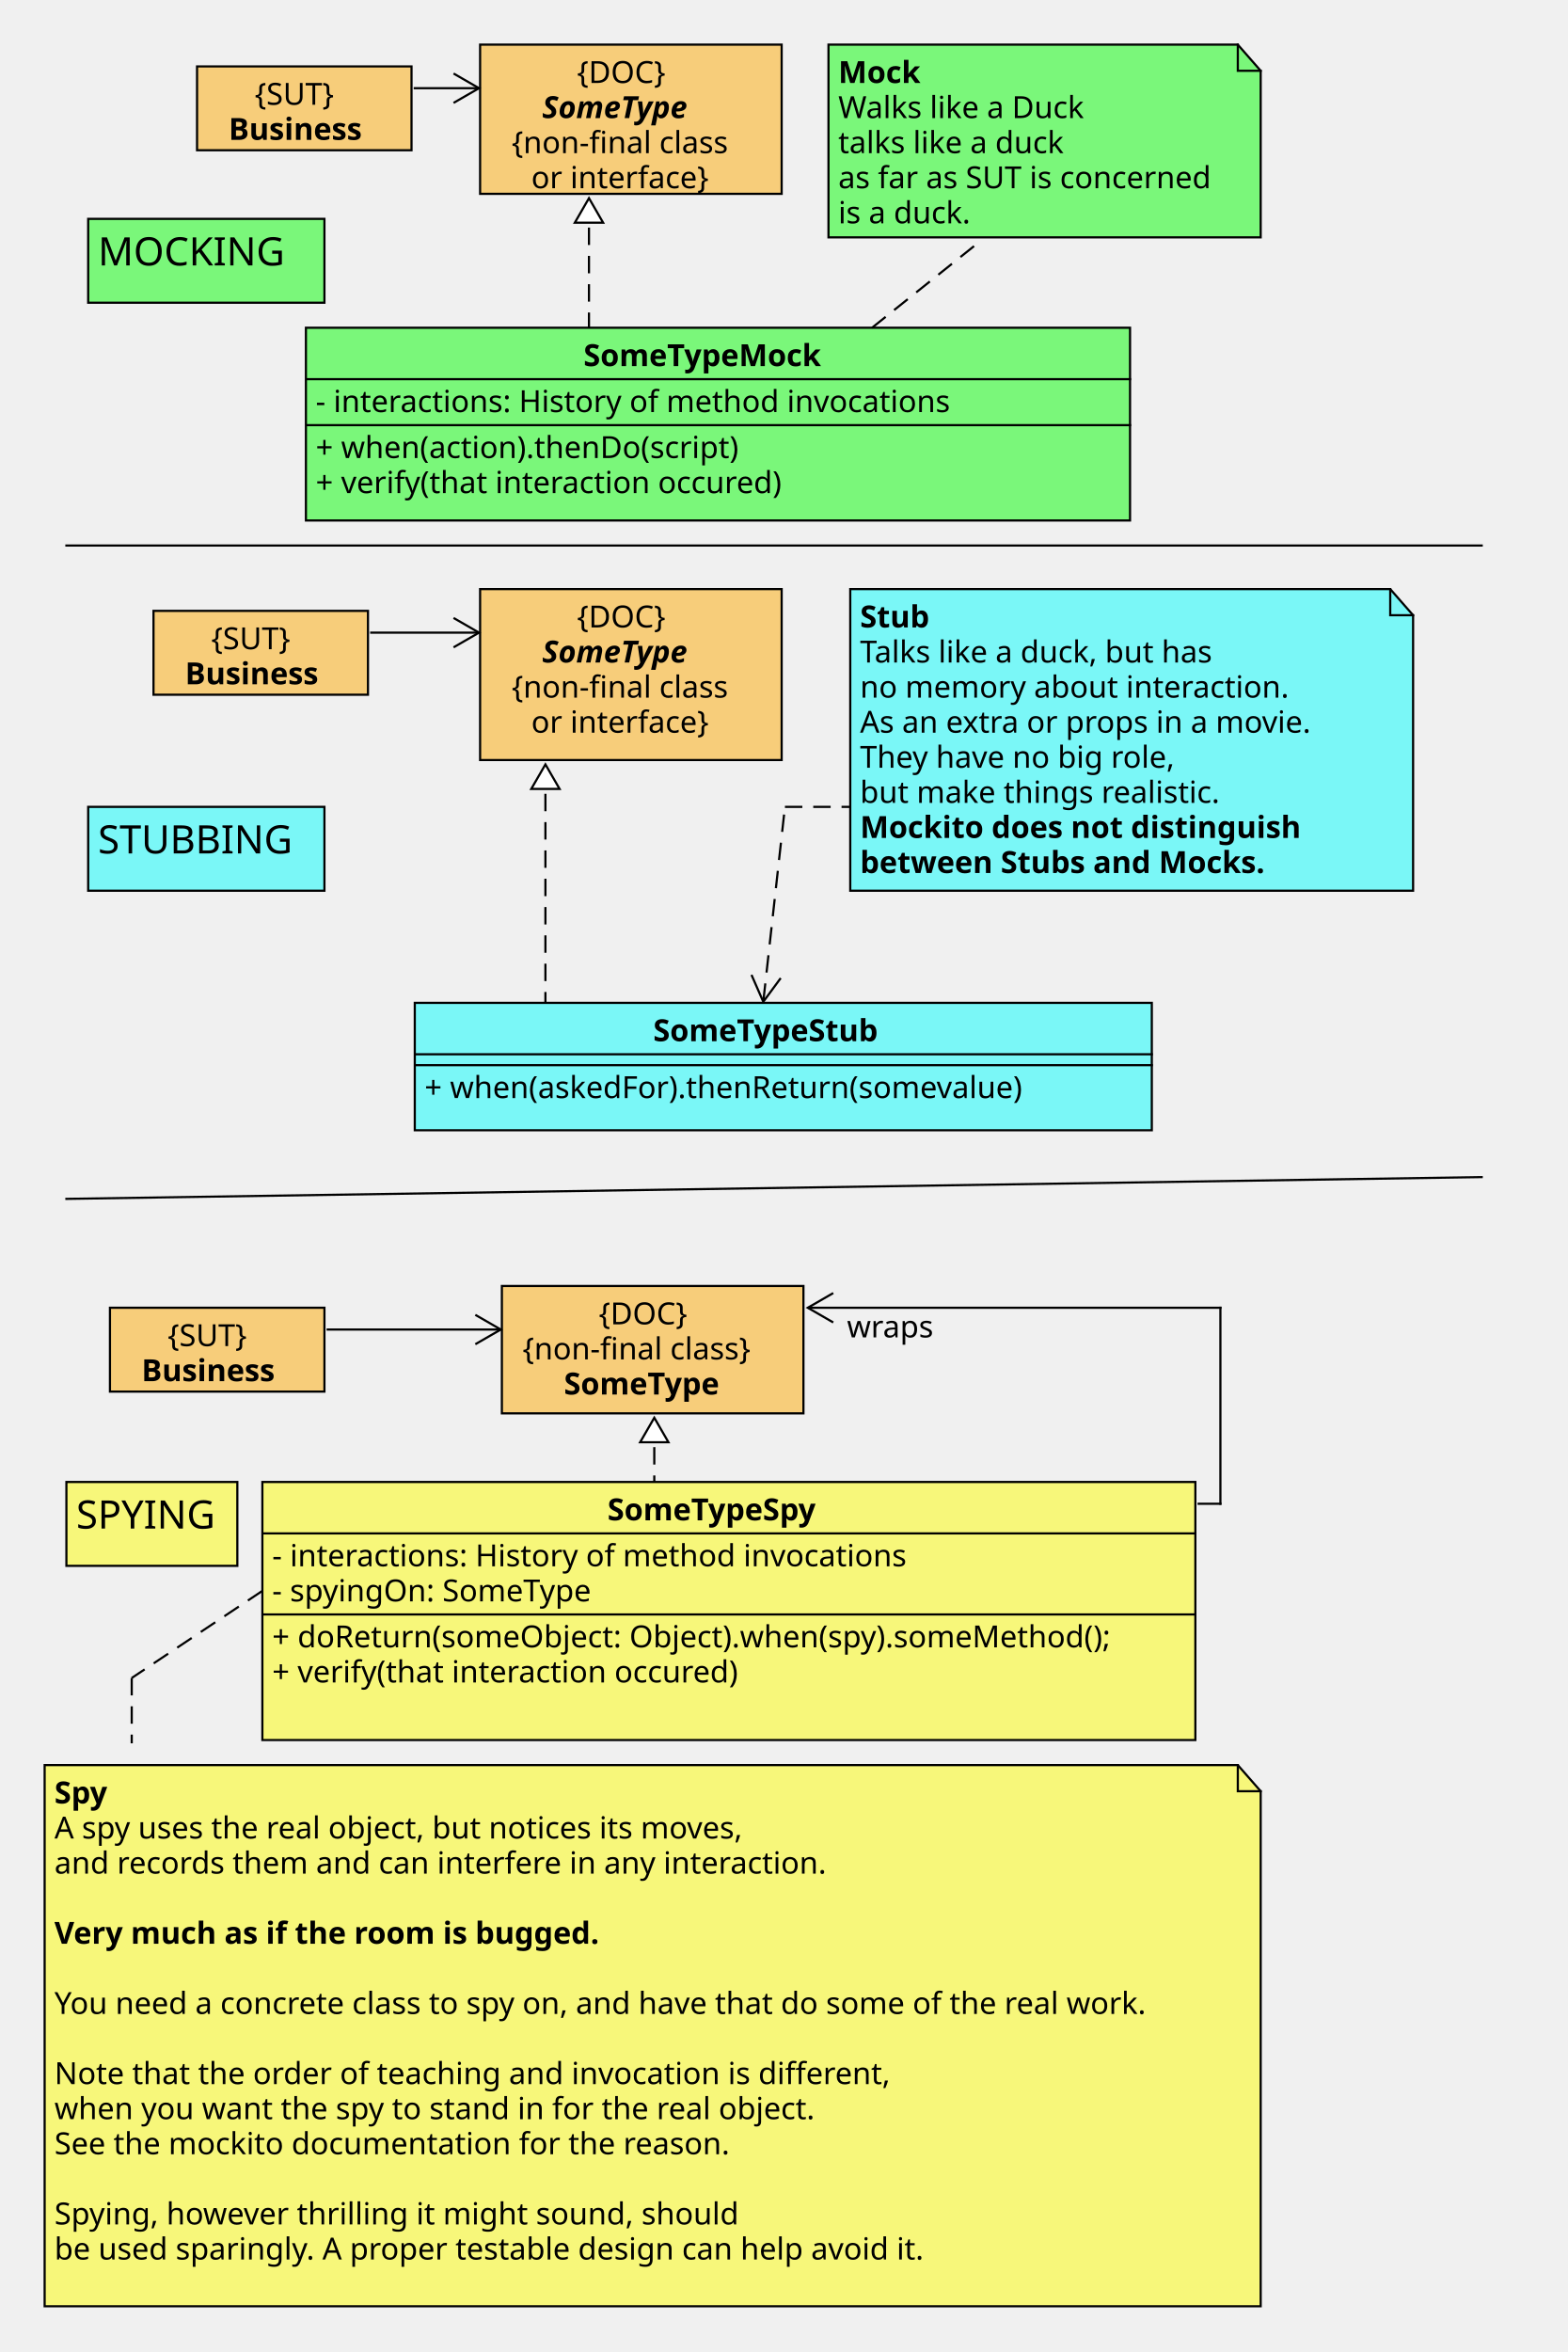
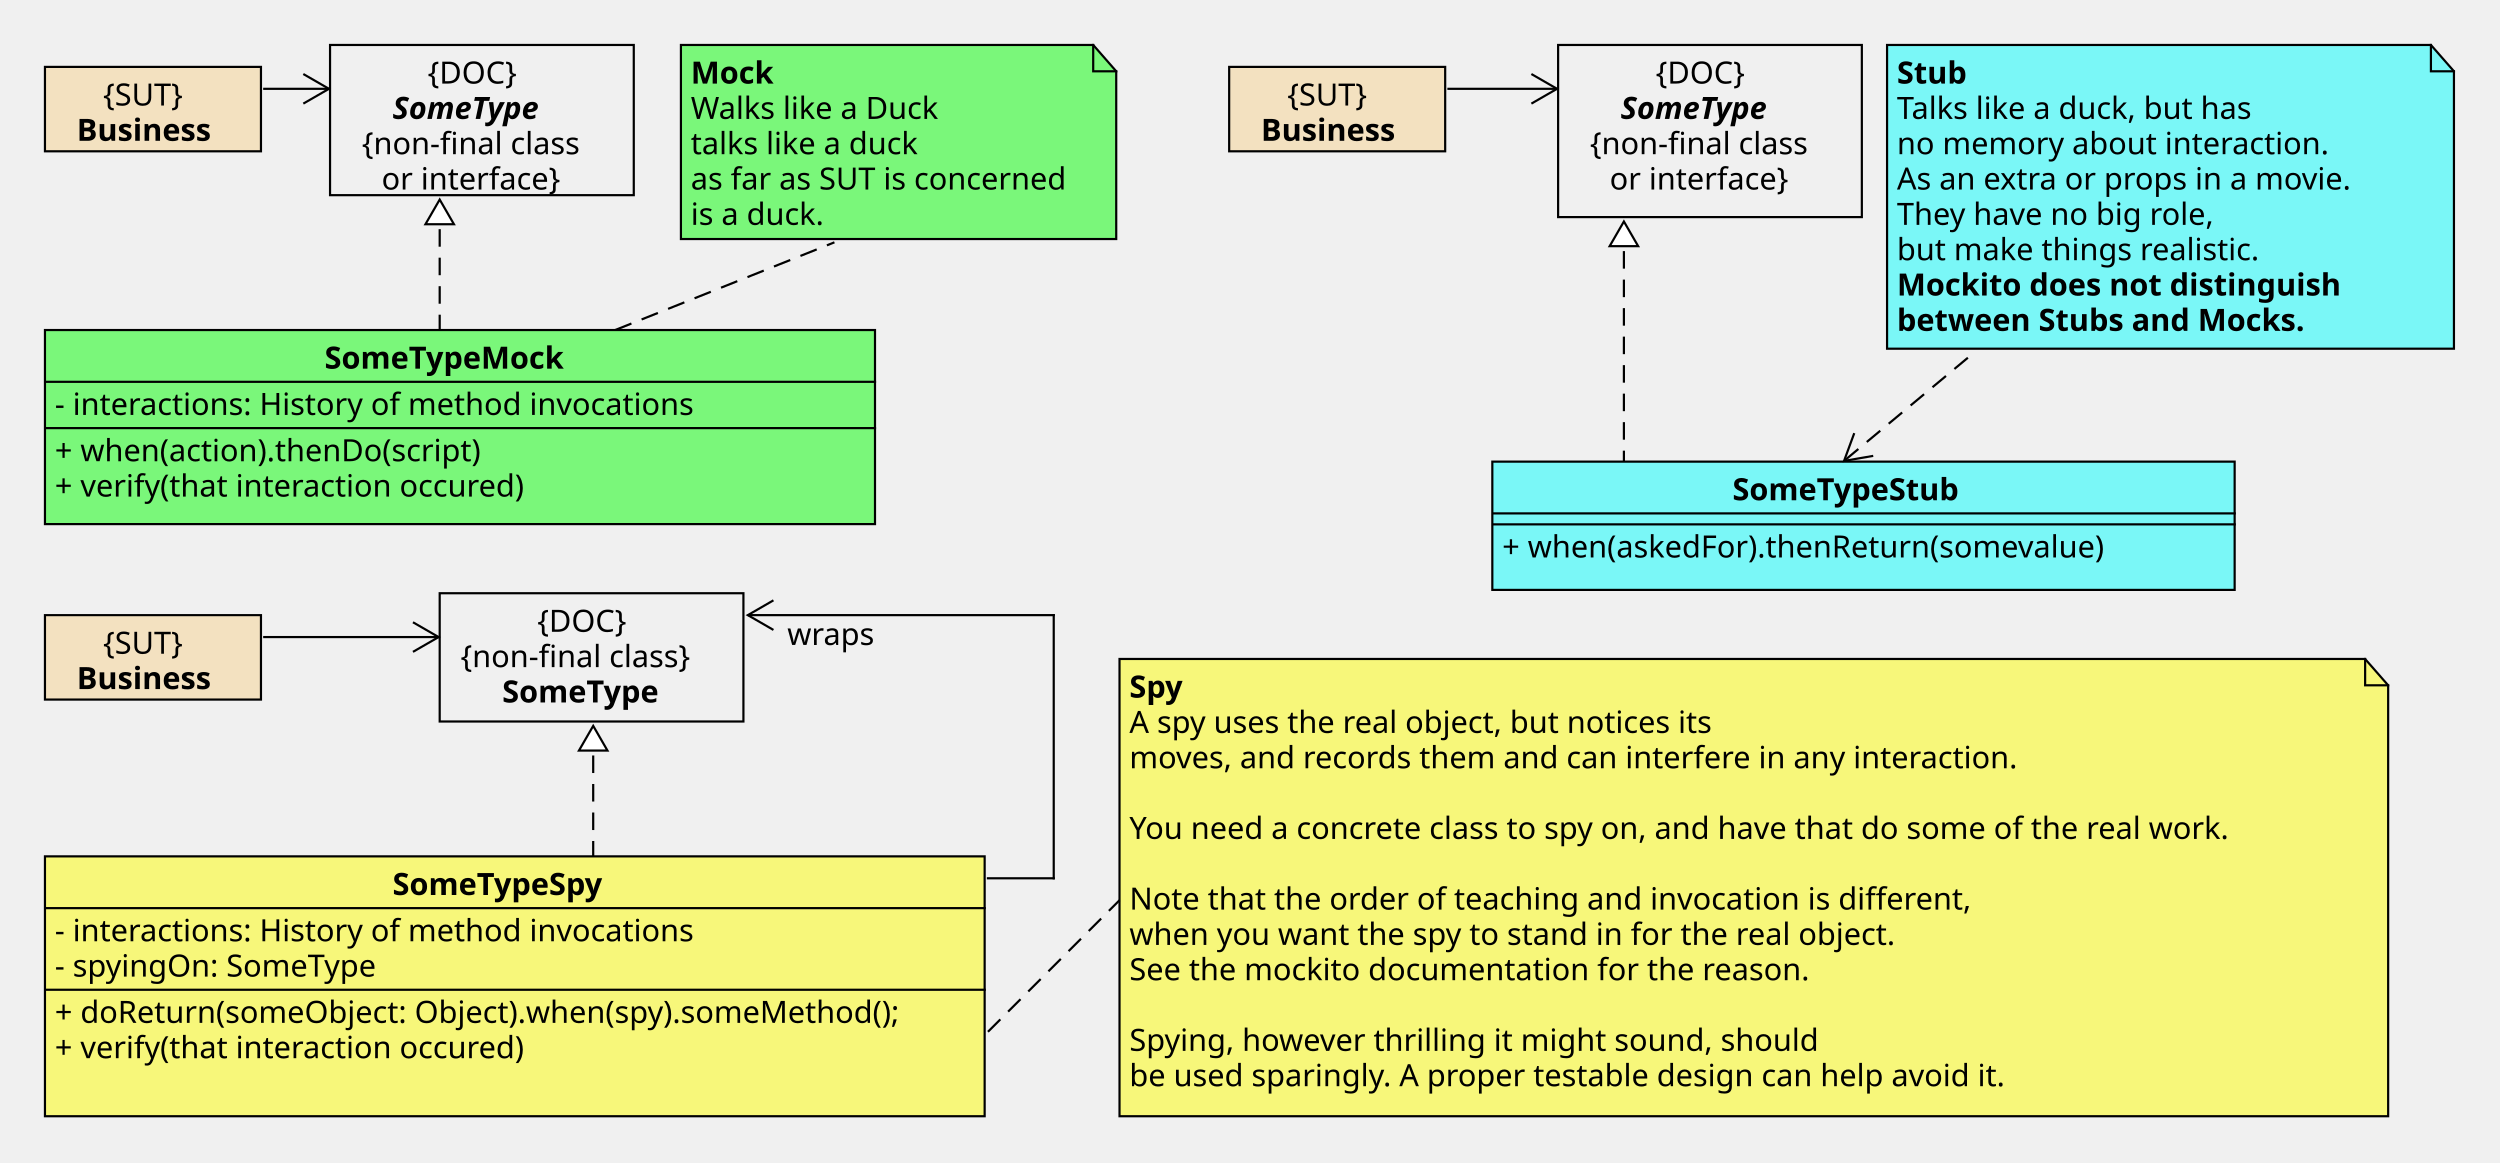
- <svg xmlns="http://www.w3.org/2000/svg" fill-opacity="1" color-rendering="auto" color-interpolation="auto" text-rendering="auto" stroke="black" stroke-linecap="square" width="720" stroke-miterlimit="10" shape-rendering="auto" stroke-opacity="1" fill="black" stroke-dasharray="none" font-weight="normal" stroke-width="1" viewBox="80 -20 720 1080" height="1080" font-family="'Dialog'" font-style="normal" stroke-linejoin="miter" font-size="12px" stroke-dashoffset="0" image-rendering="auto">
+ <svg xmlns="http://www.w3.org/2000/svg" fill-opacity="1" color-rendering="auto" color-interpolation="auto" text-rendering="auto" stroke="black" stroke-linecap="square" width="1140" stroke-miterlimit="10" shape-rendering="auto" stroke-opacity="1" fill="black" stroke-dasharray="none" font-weight="normal" stroke-width="1" viewBox="10 0 1140 530" height="530" font-family="'Dialog'" font-style="normal" stroke-linejoin="miter" font-size="12px" stroke-dashoffset="0" image-rendering="auto">
  <defs id="genericDefs" />
  <g>
    <defs id="defs1">
      <clipPath clipPathUnits="userSpaceOnUse" id="clipPath1">
        <path d="M0 0 L2147483647 0 L2147483647 2147483647 L0 2147483647 L0 0 Z" />
      </clipPath>
      <clipPath clipPathUnits="userSpaceOnUse" id="clipPath2">
-         <path d="M0 0 L0 40 L80 40 L80 0 Z" />
+         <path d="M0 0 L0 40 L100 40 L100 0 Z" />
      </clipPath>
      <clipPath clipPathUnits="userSpaceOnUse" id="clipPath3">
-         <path d="M0 0 L0 40 L110 40 L110 0 Z" />
+         <path d="M0 0 L0 140 L260 140 L260 0 Z" />
      </clipPath>
      <clipPath clipPathUnits="userSpaceOnUse" id="clipPath4">
-         <path d="M0 0 L0 40 L100 40 L100 0 Z" />
+         <path d="M0 0 L0 210 L580 210 L580 0 Z" />
      </clipPath>
      <clipPath clipPathUnits="userSpaceOnUse" id="clipPath5">
-         <path d="M0 0 L0 140 L260 140 L260 0 Z" />
+         <path d="M0 0 L0 60 L140 60 L140 0 Z" />
      </clipPath>
      <clipPath clipPathUnits="userSpaceOnUse" id="clipPath6">
-         <path d="M0 0 L0 250 L560 250 L560 0 Z" />
+         <path d="M0 0 L0 120 L430 120 L430 0 Z" />
      </clipPath>
      <clipPath clipPathUnits="userSpaceOnUse" id="clipPath7">
-         <path d="M0 0 L0 60 L140 60 L140 0 Z" />
+         <path d="M0 0 L0 80 L140 80 L140 0 Z" />
      </clipPath>
      <clipPath clipPathUnits="userSpaceOnUse" id="clipPath8">
-         <path d="M0 0 L0 120 L430 120 L430 0 Z" />
+         <path d="M0 0 L0 60 L340 60 L340 0 Z" />
      </clipPath>
      <clipPath clipPathUnits="userSpaceOnUse" id="clipPath9">
-         <path d="M0 0 L0 80 L140 80 L140 0 Z" />
+         <path d="M0 0 L0 90 L200 90 L200 0 Z" />
      </clipPath>
      <clipPath clipPathUnits="userSpaceOnUse" id="clipPath10">
-         <path d="M0 0 L0 60 L340 60 L340 0 Z" />
+         <path d="M0 0 L0 90 L380 90 L380 0 Z" />
      </clipPath>
      <clipPath clipPathUnits="userSpaceOnUse" id="clipPath11">
-         <path d="M0 0 L0 90 L200 90 L200 0 Z" />
+         <path d="M0 0 L0 70 L140 70 L140 0 Z" />
      </clipPath>
      <clipPath clipPathUnits="userSpaceOnUse" id="clipPath12">
-         <path d="M0 0 L0 90 L380 90 L380 0 Z" />
+         <path d="M0 0 L0 30 L110 30 L110 0 Z" />
      </clipPath>
      <clipPath clipPathUnits="userSpaceOnUse" id="clipPath13">
-         <path d="M0 0 L0 70 L140 70 L140 0 Z" />
+         <path d="M0 0 L0 30 L80 30 L80 0 Z" />
      </clipPath>
      <clipPath clipPathUnits="userSpaceOnUse" id="clipPath14">
-         <path d="M0 0 L0 40 L680 40 L680 0 Z" />
+         <path d="M0 0 L0 30 L60 30 L60 0 Z" />
      </clipPath>
      <clipPath clipPathUnits="userSpaceOnUse" id="clipPath15">
-         <path d="M0 0 L0 30 L680 30 L680 0 Z" />
+         <path d="M0 0 L0 80 L90 80 L90 0 Z" />
      </clipPath>
      <clipPath clipPathUnits="userSpaceOnUse" id="clipPath16">
-         <path d="M0 0 L0 30 L110 30 L110 0 Z" />
+         <path d="M0 0 L0 90 L90 90 L90 0 Z" />
      </clipPath>
      <clipPath clipPathUnits="userSpaceOnUse" id="clipPath17">
-         <path d="M0 0 L0 30 L80 30 L80 0 Z" />
+         <path d="M0 0 L0 70 L130 70 L130 0 Z" />
      </clipPath>
      <clipPath clipPathUnits="userSpaceOnUse" id="clipPath18">
-         <path d="M0 0 L0 30 L60 30 L60 0 Z" />
+         <path d="M0 0 L0 150 L170 150 L170 0 Z" />
      </clipPath>
      <clipPath clipPathUnits="userSpaceOnUse" id="clipPath19">
-         <path d="M0 0 L0 120 L70 120 L70 0 Z" />
+         <path d="M0 0 L0 90 L30 90 L30 0 Z" />
      </clipPath>
      <clipPath clipPathUnits="userSpaceOnUse" id="clipPath20">
-         <path d="M0 0 L0 100 L90 100 L90 0 Z" />
-       </clipPath>
-       <clipPath clipPathUnits="userSpaceOnUse" id="clipPath21">
-         <path d="M0 0 L0 70 L80 70 L80 0 Z" />
-       </clipPath>
-       <clipPath clipPathUnits="userSpaceOnUse" id="clipPath22">
-         <path d="M0 0 L0 120 L220 120 L220 0 Z" />
-       </clipPath>
-       <clipPath clipPathUnits="userSpaceOnUse" id="clipPath23">
-         <path d="M0 0 L0 60 L30 60 L30 0 Z" />
-       </clipPath>
-       <clipPath clipPathUnits="userSpaceOnUse" id="clipPath24">
        <path d="M0 0 L0 140 L30 140 L30 0 Z" />
      </clipPath>
-       <clipPath clipPathUnits="userSpaceOnUse" id="clipPath25">
-         <path d="M0 0 L0 90 L30 90 L30 0 Z" />
-       </clipPath>
    </defs>
-     <g fill="rgb(255,255,0)" fill-opacity="0.49" transform="translate(110,660)" stroke-opacity="0.49" stroke="rgb(255,255,0)">
-       <rect x="0.5" width="78.5" height="38.5" y="0.5" clip-path="url(#clipPath2)" stroke="none" />
-     </g>
-     <g transform="translate(110,660)">
-       <rect fill="none" x="0.5" width="78.5" height="38.5" y="0.5" clip-path="url(#clipPath2)" />
-       <text x="5" font-size="18px" y="21.875" clip-path="url(#clipPath2)" font-family="sans-serif" stroke="none" xml:space="preserve">SPYING</text>
-     </g>
-     <g fill="rgb(0,255,0)" fill-opacity="0.49" transform="translate(120,80)" stroke-opacity="0.49" stroke="rgb(0,255,0)">
-       <rect x="0.5" width="108.5" height="38.5" y="0.5" clip-path="url(#clipPath3)" stroke="none" />
-     </g>
-     <g transform="translate(120,80)">
-       <rect fill="none" x="0.5" width="108.5" height="38.5" y="0.5" clip-path="url(#clipPath3)" />
-       <text x="5" font-size="18px" y="21.875" clip-path="url(#clipPath3)" font-family="sans-serif" stroke="none" xml:space="preserve">MOCKING</text>
-     </g>
-     <g fill="rgb(0,255,255)" fill-opacity="0.49" transform="translate(120,350)" stroke-opacity="0.49" stroke="rgb(0,255,255)">
-       <rect x="0.5" width="108.5" height="38.5" y="0.5" clip-path="url(#clipPath3)" stroke="none" />
-     </g>
-     <g transform="translate(120,350)">
-       <rect fill="none" x="0.5" width="108.5" height="38.5" y="0.5" clip-path="url(#clipPath3)" />
-       <text x="5" font-size="18px" y="21.875" clip-path="url(#clipPath3)" font-family="sans-serif" stroke="none" xml:space="preserve">STUBBING</text>
-     </g>
-     <g fill="rgb(255,170,0)" fill-opacity="0.49" transform="translate(130,580)" stroke-opacity="0.49" stroke="rgb(255,170,0)">
-       <rect x="0.5" width="98.5" height="38.5" y="0.5" clip-path="url(#clipPath4)" stroke="none" />
-     </g>
-     <g transform="translate(130,580)">
-       <rect fill="none" x="0.5" width="98.5" height="38.5" y="0.5" clip-path="url(#clipPath4)" />
-       <text x="27" font-size="14px" y="18.109" clip-path="url(#clipPath4)" font-family="sans-serif" stroke="none" xml:space="preserve">{SUT}</text>
-       <text x="15" font-size="14px" y="34.219" clip-path="url(#clipPath4)" font-family="sans-serif" stroke="none" font-weight="bold" xml:space="preserve">Business</text>
-     </g>
-     <g fill="rgb(255,170,0)" fill-opacity="0.49" transform="translate(150,260)" stroke-opacity="0.49" stroke="rgb(255,170,0)">
-       <rect x="0.5" width="98.5" height="38.5" y="0.5" clip-path="url(#clipPath4)" stroke="none" />
-     </g>
-     <g transform="translate(150,260)">
-       <rect fill="none" x="0.5" width="98.5" height="38.5" y="0.5" clip-path="url(#clipPath4)" />
-       <text x="27" font-size="14px" y="18.109" clip-path="url(#clipPath4)" font-family="sans-serif" stroke="none" xml:space="preserve">{SUT}</text>
-       <text x="15" font-size="14px" y="34.219" clip-path="url(#clipPath4)" font-family="sans-serif" stroke="none" font-weight="bold" xml:space="preserve">Business</text>
-     </g>
-     <g fill="rgb(255,170,0)" fill-opacity="0.49" transform="translate(170,10)" stroke-opacity="0.49" stroke="rgb(255,170,0)">
-       <rect x="0.5" width="98.5" height="38.5" y="0.5" clip-path="url(#clipPath4)" stroke="none" />
-     </g>
-     <g transform="translate(170,10)">
-       <rect fill="none" x="0.5" width="98.5" height="38.5" y="0.5" clip-path="url(#clipPath4)" />
-       <text x="27" font-size="14px" y="18.109" clip-path="url(#clipPath4)" font-family="sans-serif" stroke="none" xml:space="preserve">{SUT}</text>
-       <text x="15" font-size="14px" y="34.219" clip-path="url(#clipPath4)" font-family="sans-serif" stroke="none" font-weight="bold" xml:space="preserve">Business</text>
-     </g>
-     <g fill="rgb(0,255,255)" fill-opacity="0.49" transform="translate(470,250)" stroke-opacity="0.49" stroke="rgb(0,255,255)">
-       <path d="M0.5 0.5 L248.5 0.5 L259 12.5 L259 139 L0.5 139 Z" stroke="none" clip-path="url(#clipPath5)" />
-     </g>
-     <g transform="translate(470,250)">
-       <path fill="none" d="M0.5 0.5 L248.5 0.5 L259 12.5 L259 139 L0.5 139 Z" clip-path="url(#clipPath5)" />
-       <path fill="none" d="M248.5 0.5 L248.5 12.5 L259 12.5" clip-path="url(#clipPath5)" />
-       <text x="5" font-size="14px" y="18.109" clip-path="url(#clipPath5)" font-family="sans-serif" stroke="none" font-weight="bold" xml:space="preserve">Stub</text>
-       <text x="5" font-size="14px" y="34.219" clip-path="url(#clipPath5)" font-family="sans-serif" stroke="none" xml:space="preserve">Talks like a duck, but has </text>
-       <text x="5" font-size="14px" y="50.328" clip-path="url(#clipPath5)" font-family="sans-serif" stroke="none" xml:space="preserve">no memory about interaction.</text>
-       <text x="5" font-size="14px" y="66.438" clip-path="url(#clipPath5)" font-family="sans-serif" stroke="none" xml:space="preserve">As an extra or props in a movie.</text>
-       <text x="5" font-size="14px" y="82.547" clip-path="url(#clipPath5)" font-family="sans-serif" stroke="none" xml:space="preserve">They have no big role, </text>
-       <text x="5" font-size="14px" y="98.656" clip-path="url(#clipPath5)" font-family="sans-serif" stroke="none" xml:space="preserve">but make things realistic.</text>
-       <text x="5" font-size="14px" y="114.766" clip-path="url(#clipPath5)" font-family="sans-serif" stroke="none" font-weight="bold" xml:space="preserve">Mockito does not distinguish</text>
-       <text x="5" font-size="14px" y="130.875" clip-path="url(#clipPath5)" font-family="sans-serif" stroke="none" font-weight="bold" xml:space="preserve">between Stubs and Mocks.</text>
-     </g>
-     <g fill="rgb(255,255,0)" fill-opacity="0.49" transform="translate(100,790)" stroke-opacity="0.49" stroke="rgb(255,255,0)">
-       <path d="M0.5 0.5 L548.5 0.5 L559 12.5 L559 249 L0.5 249 Z" stroke="none" clip-path="url(#clipPath6)" />
-     </g>
-     <g transform="translate(100,790)">
-       <path fill="none" d="M0.5 0.5 L548.5 0.5 L559 12.5 L559 249 L0.5 249 Z" clip-path="url(#clipPath6)" />
-       <path fill="none" d="M548.5 0.5 L548.5 12.5 L559 12.5" clip-path="url(#clipPath6)" />
-       <text x="5" font-size="14px" y="18.109" clip-path="url(#clipPath6)" font-family="sans-serif" stroke="none" font-weight="bold" xml:space="preserve">Spy</text>
-       <text x="5" font-size="14px" y="34.219" clip-path="url(#clipPath6)" font-family="sans-serif" stroke="none" xml:space="preserve">A spy uses the real object, but notices its moves, </text>
-       <text x="5" font-size="14px" y="50.328" clip-path="url(#clipPath6)" font-family="sans-serif" stroke="none" xml:space="preserve">and records them and can interfere in any interaction.</text>
-       <text x="5" font-size="14px" y="82.547" clip-path="url(#clipPath6)" font-family="sans-serif" stroke="none" font-weight="bold" xml:space="preserve">Very much as if the room is bugged.</text>
-       <text x="5" font-size="14px" y="114.766" clip-path="url(#clipPath6)" font-family="sans-serif" stroke="none" xml:space="preserve">You need a concrete class to spy on, and have that do some of the real work.</text>
-       <text x="5" font-size="14px" y="146.984" clip-path="url(#clipPath6)" font-family="sans-serif" stroke="none" xml:space="preserve">Note that the order of teaching and invocation is different, </text>
-       <text x="5" font-size="14px" y="163.094" clip-path="url(#clipPath6)" font-family="sans-serif" stroke="none" xml:space="preserve">when you want the spy to stand in for the real object.</text>
-       <text x="5" font-size="14px" y="179.203" clip-path="url(#clipPath6)" font-family="sans-serif" stroke="none" xml:space="preserve">See the mockito documentation for the reason.</text>
-       <text x="5" font-size="14px" y="211.422" clip-path="url(#clipPath6)" font-family="sans-serif" stroke="none" xml:space="preserve">Spying, however thrilling it might sound, should</text>
-       <text x="5" font-size="14px" y="227.531" clip-path="url(#clipPath6)" font-family="sans-serif" stroke="none" xml:space="preserve">be used sparingly. A proper testable design can help avoid it.</text>
-     </g>
-     <g fill="rgb(255,170,0)" fill-opacity="0.49" transform="translate(310,570)" stroke-opacity="0.49" stroke="rgb(255,170,0)">
-       <rect x="0.5" width="138.5" height="58.5" y="0.5" clip-path="url(#clipPath7)" stroke="none" />
-     </g>
-     <g transform="translate(310,570)">
-       <rect fill="none" x="0.5" width="138.5" height="58.5" y="0.5" clip-path="url(#clipPath7)" />
+     <g fill="rgb(255,165,0)" fill-opacity="0.2" transform="translate(30,280)" stroke-opacity="0.2" stroke="rgb(255,165,0)">
+       <rect x="0.5" width="98.5" height="38.5" y="0.5" clip-path="url(#clipPath2)" stroke="none" />
+     </g>
+     <g transform="translate(30,280)">
+       <rect fill="none" x="0.5" width="98.5" height="38.5" y="0.5" clip-path="url(#clipPath2)" />
+       <text x="27" font-size="14px" y="18.109" clip-path="url(#clipPath2)" font-family="sans-serif" stroke="none" xml:space="preserve">{SUT}</text>
+       <text x="15" font-size="14px" y="34.219" clip-path="url(#clipPath2)" font-family="sans-serif" stroke="none" font-weight="bold" xml:space="preserve">Business</text>
+     </g>
+     <g fill="rgb(255,165,0)" fill-opacity="0.2" transform="translate(570,30)" stroke-opacity="0.2" stroke="rgb(255,165,0)">
+       <rect x="0.5" width="98.5" height="38.5" y="0.5" clip-path="url(#clipPath2)" stroke="none" />
+     </g>
+     <g transform="translate(570,30)">
+       <rect fill="none" x="0.5" width="98.5" height="38.5" y="0.5" clip-path="url(#clipPath2)" />
+       <text x="27" font-size="14px" y="18.109" clip-path="url(#clipPath2)" font-family="sans-serif" stroke="none" xml:space="preserve">{SUT}</text>
+       <text x="15" font-size="14px" y="34.219" clip-path="url(#clipPath2)" font-family="sans-serif" stroke="none" font-weight="bold" xml:space="preserve">Business</text>
+     </g>
+     <g fill="rgb(255,165,0)" fill-opacity="0.2" transform="translate(30,30)" stroke-opacity="0.2" stroke="rgb(255,165,0)">
+       <rect x="0.5" width="98.5" height="38.5" y="0.5" clip-path="url(#clipPath2)" stroke="none" />
+     </g>
+     <g transform="translate(30,30)">
+       <rect fill="none" x="0.5" width="98.5" height="38.5" y="0.5" clip-path="url(#clipPath2)" />
+       <text x="27" font-size="14px" y="18.109" clip-path="url(#clipPath2)" font-family="sans-serif" stroke="none" xml:space="preserve">{SUT}</text>
+       <text x="15" font-size="14px" y="34.219" clip-path="url(#clipPath2)" font-family="sans-serif" stroke="none" font-weight="bold" xml:space="preserve">Business</text>
+     </g>
+     <g fill="rgb(0,255,255)" fill-opacity="0.49" transform="translate(870,20)" stroke-opacity="0.49" stroke="rgb(0,255,255)">
+       <path d="M0.5 0.5 L248.5 0.5 L259 12.5 L259 139 L0.5 139 Z" stroke="none" clip-path="url(#clipPath3)" />
+     </g>
+     <g transform="translate(870,20)">
+       <path fill="none" d="M0.5 0.5 L248.5 0.5 L259 12.5 L259 139 L0.5 139 Z" clip-path="url(#clipPath3)" />
+       <path fill="none" d="M248.5 0.5 L248.5 12.5 L259 12.5" clip-path="url(#clipPath3)" />
+       <text x="5" font-size="14px" y="18.109" clip-path="url(#clipPath3)" font-family="sans-serif" stroke="none" font-weight="bold" xml:space="preserve">Stub</text>
+       <text x="5" font-size="14px" y="34.219" clip-path="url(#clipPath3)" font-family="sans-serif" stroke="none" xml:space="preserve">Talks like a duck, but has </text>
+       <text x="5" font-size="14px" y="50.328" clip-path="url(#clipPath3)" font-family="sans-serif" stroke="none" xml:space="preserve">no memory about interaction.</text>
+       <text x="5" font-size="14px" y="66.438" clip-path="url(#clipPath3)" font-family="sans-serif" stroke="none" xml:space="preserve">As an extra or props in a movie.</text>
+       <text x="5" font-size="14px" y="82.547" clip-path="url(#clipPath3)" font-family="sans-serif" stroke="none" xml:space="preserve">They have no big role, </text>
+       <text x="5" font-size="14px" y="98.656" clip-path="url(#clipPath3)" font-family="sans-serif" stroke="none" xml:space="preserve">but make things realistic.</text>
+       <text x="5" font-size="14px" y="114.766" clip-path="url(#clipPath3)" font-family="sans-serif" stroke="none" font-weight="bold" xml:space="preserve">Mockito does not distinguish</text>
+       <text x="5" font-size="14px" y="130.875" clip-path="url(#clipPath3)" font-family="sans-serif" stroke="none" font-weight="bold" xml:space="preserve">between Stubs and Mocks.</text>
+     </g>
+     <g fill="rgb(255,255,0)" fill-opacity="0.49" transform="translate(520,300)" stroke-opacity="0.49" stroke="rgb(255,255,0)">
+       <path d="M0.5 0.5 L568.5 0.5 L579 12.5 L579 209 L0.5 209 Z" stroke="none" clip-path="url(#clipPath4)" />
+     </g>
+     <g transform="translate(520,300)">
+       <path fill="none" d="M0.5 0.5 L568.5 0.5 L579 12.5 L579 209 L0.5 209 Z" clip-path="url(#clipPath4)" />
+       <path fill="none" d="M568.5 0.5 L568.5 12.5 L579 12.5" clip-path="url(#clipPath4)" />
+       <text x="5" font-size="14px" y="18.109" clip-path="url(#clipPath4)" font-family="sans-serif" stroke="none" font-weight="bold" xml:space="preserve">Spy</text>
+       <text x="5" font-size="14px" y="34.219" clip-path="url(#clipPath4)" font-family="sans-serif" stroke="none" xml:space="preserve">A spy uses the real object, but notices its</text>
+       <text x="5" font-size="14px" y="50.328" clip-path="url(#clipPath4)" font-family="sans-serif" stroke="none" xml:space="preserve">moves, and records them and can interfere in any interaction.</text>
+       <text x="5" font-size="14px" y="82.547" clip-path="url(#clipPath4)" font-family="sans-serif" stroke="none" xml:space="preserve">You need a concrete class to spy on, and have that do some of the real work.</text>
+       <text x="5" font-size="14px" y="114.766" clip-path="url(#clipPath4)" font-family="sans-serif" stroke="none" xml:space="preserve">Note that the order of teaching and invocation is different, </text>
+       <text x="5" font-size="14px" y="130.875" clip-path="url(#clipPath4)" font-family="sans-serif" stroke="none" xml:space="preserve">when you want the spy to stand in for the real object.</text>
+       <text x="5" font-size="14px" y="146.984" clip-path="url(#clipPath4)" font-family="sans-serif" stroke="none" xml:space="preserve">See the mockito documentation for the reason.</text>
+       <text x="5" font-size="14px" y="179.203" clip-path="url(#clipPath4)" font-family="sans-serif" stroke="none" xml:space="preserve">Spying, however thrilling it might sound, should</text>
+       <text x="5" font-size="14px" y="195.312" clip-path="url(#clipPath4)" font-family="sans-serif" stroke="none" xml:space="preserve">be used sparingly. A proper testable design can help avoid it.</text>
+     </g>
+     <g fill="rgb(255,255,255)" fill-opacity="0" transform="translate(210,270)" stroke-opacity="0" stroke="rgb(255,255,255)">
+       <rect x="0.5" width="138.5" height="58.5" y="0.5" clip-path="url(#clipPath5)" stroke="none" />
+     </g>
+     <g transform="translate(210,270)">
+       <rect fill="none" x="0.5" width="138.5" height="58.5" y="0.5" clip-path="url(#clipPath5)" />
+       <text x="45" font-size="14px" y="18.109" clip-path="url(#clipPath5)" font-family="sans-serif" stroke="none" xml:space="preserve">{DOC}</text>
+       <text x="10" font-size="14px" y="34.219" clip-path="url(#clipPath5)" font-family="sans-serif" stroke="none" xml:space="preserve">{non-final class}</text>
+       <text x="29" font-size="14px" y="50.328" clip-path="url(#clipPath5)" font-family="sans-serif" stroke="none" font-weight="bold" xml:space="preserve">SomeType</text>
+     </g>
+     <g fill="rgb(255,255,0)" fill-opacity="0.49" transform="translate(30,390)" stroke-opacity="0.49" stroke="rgb(255,255,0)">
+       <rect x="0.5" width="428.5" height="118.5" y="0.5" clip-path="url(#clipPath6)" stroke="none" />
+     </g>
+     <g transform="translate(30,390)">
+       <rect fill="none" x="0.5" width="428.5" height="118.5" y="0.5" clip-path="url(#clipPath6)" />
+       <text x="159" font-size="14px" y="18.109" clip-path="url(#clipPath6)" font-family="sans-serif" stroke="none" font-weight="bold" xml:space="preserve">SomeTypeSpy</text>
+       <path fill="none" d="M1 24.109 L429 24.109" clip-path="url(#clipPath6)" />
+       <text x="5" font-size="14px" y="39.219" clip-path="url(#clipPath6)" font-family="sans-serif" stroke="none" xml:space="preserve">- interactions: History of method invocations</text>
+       <text x="5" font-size="14px" y="55.328" clip-path="url(#clipPath6)" font-family="sans-serif" stroke="none" xml:space="preserve">- spyingOn: SomeType</text>
+       <path fill="none" d="M1 61.328 L429 61.328" clip-path="url(#clipPath6)" />
+       <text x="5" font-size="14px" y="76.438" clip-path="url(#clipPath6)" font-family="sans-serif" stroke="none" xml:space="preserve">+ doReturn(someObject: Object).when(spy).someMethod();</text>
+       <text x="5" font-size="14px" y="92.547" clip-path="url(#clipPath6)" font-family="sans-serif" stroke="none" xml:space="preserve">+ verify(that interaction occured)</text>
+     </g>
+     <g fill="rgb(255,255,255)" fill-opacity="0" transform="translate(720,20)" stroke-opacity="0" stroke="rgb(255,255,255)">
+       <rect x="0.5" width="138.5" height="78.5" y="0.5" clip-path="url(#clipPath7)" stroke="none" />
+     </g>
+     <g transform="translate(720,20)">
+       <rect fill="none" x="0.5" width="138.5" height="78.5" y="0.5" clip-path="url(#clipPath7)" />
      <text x="45" font-size="14px" y="18.109" clip-path="url(#clipPath7)" font-family="sans-serif" stroke="none" xml:space="preserve">{DOC}</text>
-       <text x="10" font-size="14px" y="34.219" clip-path="url(#clipPath7)" font-family="sans-serif" stroke="none" xml:space="preserve">{non-final class}</text>
-       <text x="29" font-size="14px" y="50.328" clip-path="url(#clipPath7)" font-family="sans-serif" stroke="none" font-weight="bold" xml:space="preserve">SomeType</text>
-     </g>
-     <g fill="rgb(255,255,0)" fill-opacity="0.49" transform="translate(200,660)" stroke-opacity="0.49" stroke="rgb(255,255,0)">
-       <rect x="0.5" width="428.5" height="118.5" y="0.5" clip-path="url(#clipPath8)" stroke="none" />
-     </g>
-     <g transform="translate(200,660)">
-       <rect fill="none" x="0.5" width="428.5" height="118.5" y="0.5" clip-path="url(#clipPath8)" />
-       <text x="159" font-size="14px" y="18.109" clip-path="url(#clipPath8)" font-family="sans-serif" stroke="none" font-weight="bold" xml:space="preserve">SomeTypeSpy</text>
-       <path fill="none" d="M1 24.109 L429 24.109" clip-path="url(#clipPath8)" />
-       <text x="5" font-size="14px" y="39.219" clip-path="url(#clipPath8)" font-family="sans-serif" stroke="none" xml:space="preserve">- interactions: History of method invocations</text>
-       <text x="5" font-size="14px" y="55.328" clip-path="url(#clipPath8)" font-family="sans-serif" stroke="none" xml:space="preserve">- spyingOn: SomeType</text>
-       <path fill="none" d="M1 61.328 L429 61.328" clip-path="url(#clipPath8)" />
-       <text x="5" font-size="14px" y="76.438" clip-path="url(#clipPath8)" font-family="sans-serif" stroke="none" xml:space="preserve">+ doReturn(someObject: Object).when(spy).someMethod();</text>
-       <text x="5" font-size="14px" y="92.547" clip-path="url(#clipPath8)" font-family="sans-serif" stroke="none" xml:space="preserve">+ verify(that interaction occured)</text>
-     </g>
-     <g fill="rgb(255,170,0)" fill-opacity="0.49" transform="translate(300,250)" stroke-opacity="0.49" stroke="rgb(255,170,0)">
-       <rect x="0.5" width="138.5" height="78.5" y="0.5" clip-path="url(#clipPath9)" stroke="none" />
-     </g>
-     <g transform="translate(300,250)">
-       <rect fill="none" x="0.5" width="138.5" height="78.5" y="0.5" clip-path="url(#clipPath9)" />
-       <text x="45" font-size="14px" y="18.109" clip-path="url(#clipPath9)" font-family="sans-serif" stroke="none" xml:space="preserve">{DOC}</text>
-     </g>
-     <g font-style="italic" font-size="14px" font-weight="bold" font-family="sans-serif" transform="translate(300,250)">
-       <text x="29" xml:space="preserve" y="34.219" clip-path="url(#clipPath9)" stroke="none">SomeType</text>
-       <text x="15" y="50.328" clip-path="url(#clipPath9)" font-style="normal" stroke="none" font-weight="normal" xml:space="preserve">{non-final class </text>
-       <text x="24" y="66.438" clip-path="url(#clipPath9)" font-style="normal" stroke="none" font-weight="normal" xml:space="preserve">or interface}</text>
-     </g>
-     <g fill="rgb(0,255,255)" fill-opacity="0.49" transform="translate(270,440)" stroke-opacity="0.49" stroke="rgb(0,255,255)">
-       <rect x="0.5" width="338.5" height="58.5" y="0.5" clip-path="url(#clipPath10)" stroke="none" />
-     </g>
-     <g transform="translate(270,440)">
-       <rect fill="none" x="0.5" width="338.5" height="58.5" y="0.5" clip-path="url(#clipPath10)" />
-       <text x="110" font-size="14px" y="18.109" clip-path="url(#clipPath10)" font-family="sans-serif" stroke="none" font-weight="bold" xml:space="preserve">SomeTypeStub</text>
-       <path fill="none" d="M1 24.109 L339 24.109" clip-path="url(#clipPath10)" />
-       <path fill="none" d="M1 29.109 L339 29.109" clip-path="url(#clipPath10)" />
-       <text x="5" font-size="14px" y="44.219" clip-path="url(#clipPath10)" font-family="sans-serif" stroke="none" xml:space="preserve">+ when(askedFor).thenReturn(somevalue)</text>
-     </g>
-     <g fill="rgb(0,255,0)" fill-opacity="0.49" transform="translate(460,0)" stroke-opacity="0.49" stroke="rgb(0,255,0)">
-       <path d="M0.5 0.5 L188.5 0.5 L199 12.5 L199 89 L0.5 89 Z" stroke="none" clip-path="url(#clipPath11)" />
-     </g>
-     <g transform="translate(460,0)">
-       <path fill="none" d="M0.5 0.5 L188.5 0.5 L199 12.5 L199 89 L0.5 89 Z" clip-path="url(#clipPath11)" />
-       <path fill="none" d="M188.5 0.5 L188.5 12.5 L199 12.5" clip-path="url(#clipPath11)" />
-       <text x="5" font-size="14px" y="18.109" clip-path="url(#clipPath11)" font-family="sans-serif" stroke="none" font-weight="bold" xml:space="preserve">Mock</text>
-       <text x="5" font-size="14px" y="34.219" clip-path="url(#clipPath11)" font-family="sans-serif" stroke="none" xml:space="preserve">Walks like a Duck</text>
-       <text x="5" font-size="14px" y="50.328" clip-path="url(#clipPath11)" font-family="sans-serif" stroke="none" xml:space="preserve">talks like a duck</text>
-       <text x="5" font-size="14px" y="66.438" clip-path="url(#clipPath11)" font-family="sans-serif" stroke="none" xml:space="preserve">as far as SUT is concerned </text>
-       <text x="5" font-size="14px" y="82.547" clip-path="url(#clipPath11)" font-family="sans-serif" stroke="none" xml:space="preserve">is a duck.</text>
-     </g>
-     <g fill="rgb(0,255,0)" fill-opacity="0.49" transform="translate(220,130)" stroke-opacity="0.49" stroke="rgb(0,255,0)">
-       <rect x="0.5" width="378.5" height="88.5" y="0.5" clip-path="url(#clipPath12)" stroke="none" />
-     </g>
-     <g transform="translate(220,130)">
-       <rect fill="none" x="0.5" width="378.5" height="88.5" y="0.5" clip-path="url(#clipPath12)" />
-       <text x="128" font-size="14px" y="18.109" clip-path="url(#clipPath12)" font-family="sans-serif" stroke="none" font-weight="bold" xml:space="preserve">SomeTypeMock</text>
-       <path fill="none" d="M1 24.109 L379 24.109" clip-path="url(#clipPath12)" />
-       <text x="5" font-size="14px" y="39.219" clip-path="url(#clipPath12)" font-family="sans-serif" stroke="none" xml:space="preserve">- interactions: History of method invocations</text>
-       <path fill="none" d="M1 45.219 L379 45.219" clip-path="url(#clipPath12)" />
-       <text x="5" font-size="14px" y="60.328" clip-path="url(#clipPath12)" font-family="sans-serif" stroke="none" xml:space="preserve">+ when(action).thenDo(script)</text>
-       <text x="5" font-size="14px" y="76.438" clip-path="url(#clipPath12)" font-family="sans-serif" stroke="none" xml:space="preserve">+ verify(that interaction occured)</text>
-     </g>
-     <g fill="rgb(255,170,0)" fill-opacity="0.49" transform="translate(300,0)" stroke-opacity="0.49" stroke="rgb(255,170,0)">
-       <rect x="0.5" width="138.5" height="68.5" y="0.5" clip-path="url(#clipPath13)" stroke="none" />
-     </g>
-     <g transform="translate(300,0)">
-       <rect fill="none" x="0.5" width="138.5" height="68.5" y="0.5" clip-path="url(#clipPath13)" />
-       <text x="45" font-size="14px" y="18.109" clip-path="url(#clipPath13)" font-family="sans-serif" stroke="none" xml:space="preserve">{DOC}</text>
-     </g>
-     <g font-style="italic" font-size="14px" font-weight="bold" font-family="sans-serif" transform="translate(300,0)">
-       <text x="29" xml:space="preserve" y="34.219" clip-path="url(#clipPath13)" stroke="none">SomeType</text>
-       <text x="15" y="50.328" clip-path="url(#clipPath13)" font-style="normal" stroke="none" font-weight="normal" xml:space="preserve">{non-final class </text>
-       <text x="24" y="66.438" clip-path="url(#clipPath13)" font-style="normal" stroke="none" font-weight="normal" xml:space="preserve">or interface}</text>
-     </g>
-     <g transform="translate(100,510)">
-       <path fill="none" d="M10.5 20.5 L660.5 10.5" clip-path="url(#clipPath14)" />
-     </g>
-     <g transform="translate(100,220)">
-       <path fill="none" d="M10.5 10.5 L660.5 10.5" clip-path="url(#clipPath15)" />
-     </g>
-     <g transform="translate(220,580)">
-       <path fill="none" d="M89.5 10.5 L10.5 10.5" clip-path="url(#clipPath16)" />
-       <path fill="none" d="M78.742 4 L90 10.5 L78.742 17" clip-path="url(#clipPath16)" />
-     </g>
-     <g transform="translate(240,260)">
-       <path fill="none" d="M59.5 10.5 L10.5 10.5" clip-path="url(#clipPath17)" />
-       <path fill="none" d="M48.742 4 L60 10.5 L48.742 17" clip-path="url(#clipPath17)" />
-     </g>
-     <g transform="translate(260,10)">
-       <path fill="none" d="M39.5 10.5 L10.5 10.5" clip-path="url(#clipPath18)" />
-       <path fill="none" d="M28.742 4 L40 10.5 L28.742 17" clip-path="url(#clipPath18)" />
-     </g>
-     <g stroke-dasharray="8,5" stroke-miterlimit="5" transform="translate(420,340)" stroke-linecap="butt">
-       <path fill="none" d="M10.61 99.506 L20.5 10.5" clip-path="url(#clipPath19)" />
-       <path fill="none" d="M20.5 10.5 L50.5 10.5" clip-path="url(#clipPath19)" />
-       <path fill="none" stroke-miterlimit="10" stroke-dasharray="none" d="M18.259 89.531 L10.555 100.003 L5.338 88.096" clip-path="url(#clipPath19)" stroke-linecap="square" />
-     </g>
-     <g stroke-dasharray="8,5" stroke-miterlimit="5" transform="translate(130,700)" stroke-linecap="butt">
-       <path fill="none" d="M70.5 10.5 L10.5 50.5" clip-path="url(#clipPath20)" />
-       <path fill="none" d="M10.5 50.5 L10.5 80.5" clip-path="url(#clipPath20)" />
-     </g>
-     <g stroke-dasharray="8,5" stroke-miterlimit="5" transform="translate(470,80)" stroke-linecap="butt">
-       <path fill="none" d="M10.5 50.5 L60.5 10.5" clip-path="url(#clipPath21)" />
-     </g>
-     <g transform="translate(440,570)">
-       <path fill="none" d="M11.5 10.5 L200.5 10.5" clip-path="url(#clipPath22)" />
-       <path fill="none" d="M200.5 10.5 L200.5 100.5" clip-path="url(#clipPath22)" />
-       <path fill="none" d="M200.5 100.5 L190.5 100.5" clip-path="url(#clipPath22)" />
-       <path fill="none" d="M22.258 17 L11 10.5 L22.258 4" clip-path="url(#clipPath22)" />
-       <text x="29" font-size="14px" y="24.109" clip-path="url(#clipPath22)" font-family="sans-serif" stroke="none" xml:space="preserve">wraps</text>
-     </g>
-     <g stroke-dasharray="8,5" stroke-miterlimit="5" transform="translate(370,620)" stroke-linecap="butt">
-       <path fill="none" d="M10.5 11.5 L10.5 40.5" clip-path="url(#clipPath23)" />
-       <path fill="white" d="M4 22.258 L10.5 11 L17 22.258 Z" clip-path="url(#clipPath23)" stroke="none" />
-       <path fill="none" stroke-miterlimit="10" stroke-dasharray="none" d="M4 22.258 L10.5 11 L17 22.258 Z" clip-path="url(#clipPath23)" stroke-linecap="square" />
-     </g>
-     <g stroke-dasharray="8,5" stroke-miterlimit="5" transform="translate(320,320)" stroke-linecap="butt">
-       <path fill="none" d="M10.5 11.5 L10.5 120.5" clip-path="url(#clipPath24)" />
-       <path fill="white" d="M4 22.258 L10.5 11 L17 22.258 Z" clip-path="url(#clipPath24)" stroke="none" />
-       <path fill="none" stroke-miterlimit="10" stroke-dasharray="none" d="M4 22.258 L10.5 11 L17 22.258 Z" clip-path="url(#clipPath24)" stroke-linecap="square" />
-     </g>
-     <g stroke-dasharray="8,5" stroke-miterlimit="5" transform="translate(340,60)" stroke-linecap="butt">
-       <path fill="none" d="M10.5 11.5 L10.5 70.5" clip-path="url(#clipPath25)" />
-       <path fill="white" d="M4 22.258 L10.5 11 L17 22.258 Z" clip-path="url(#clipPath25)" stroke="none" />
-       <path fill="none" stroke-miterlimit="10" stroke-dasharray="none" d="M4 22.258 L10.5 11 L17 22.258 Z" clip-path="url(#clipPath25)" stroke-linecap="square" />
+     </g>
+     <g font-style="italic" font-size="14px" font-weight="bold" font-family="sans-serif" transform="translate(720,20)">
+       <text x="29" xml:space="preserve" y="34.219" clip-path="url(#clipPath7)" stroke="none">SomeType</text>
+       <text x="15" y="50.328" clip-path="url(#clipPath7)" font-style="normal" stroke="none" font-weight="normal" xml:space="preserve">{non-final class </text>
+       <text x="24" y="66.438" clip-path="url(#clipPath7)" font-style="normal" stroke="none" font-weight="normal" xml:space="preserve">or interface}</text>
+     </g>
+     <g fill="rgb(0,255,255)" fill-opacity="0.49" transform="translate(690,210)" stroke-opacity="0.49" stroke="rgb(0,255,255)">
+       <rect x="0.5" width="338.5" height="58.5" y="0.5" clip-path="url(#clipPath8)" stroke="none" />
+     </g>
+     <g transform="translate(690,210)">
+       <rect fill="none" x="0.5" width="338.5" height="58.5" y="0.5" clip-path="url(#clipPath8)" />
+       <text x="110" font-size="14px" y="18.109" clip-path="url(#clipPath8)" font-family="sans-serif" stroke="none" font-weight="bold" xml:space="preserve">SomeTypeStub</text>
+       <path fill="none" d="M1 24.109 L339 24.109" clip-path="url(#clipPath8)" />
+       <path fill="none" d="M1 29.109 L339 29.109" clip-path="url(#clipPath8)" />
+       <text x="5" font-size="14px" y="44.219" clip-path="url(#clipPath8)" font-family="sans-serif" stroke="none" xml:space="preserve">+ when(askedFor).thenReturn(somevalue)</text>
+     </g>
+     <g fill="rgb(0,255,0)" fill-opacity="0.49" transform="translate(320,20)" stroke-opacity="0.49" stroke="rgb(0,255,0)">
+       <path d="M0.5 0.5 L188.5 0.5 L199 12.5 L199 89 L0.5 89 Z" stroke="none" clip-path="url(#clipPath9)" />
+     </g>
+     <g transform="translate(320,20)">
+       <path fill="none" d="M0.5 0.5 L188.5 0.5 L199 12.5 L199 89 L0.5 89 Z" clip-path="url(#clipPath9)" />
+       <path fill="none" d="M188.5 0.5 L188.5 12.5 L199 12.5" clip-path="url(#clipPath9)" />
+       <text x="5" font-size="14px" y="18.109" clip-path="url(#clipPath9)" font-family="sans-serif" stroke="none" font-weight="bold" xml:space="preserve">Mock</text>
+       <text x="5" font-size="14px" y="34.219" clip-path="url(#clipPath9)" font-family="sans-serif" stroke="none" xml:space="preserve">Walks like a Duck</text>
+       <text x="5" font-size="14px" y="50.328" clip-path="url(#clipPath9)" font-family="sans-serif" stroke="none" xml:space="preserve">talks like a duck</text>
+       <text x="5" font-size="14px" y="66.438" clip-path="url(#clipPath9)" font-family="sans-serif" stroke="none" xml:space="preserve">as far as SUT is concerned </text>
+       <text x="5" font-size="14px" y="82.547" clip-path="url(#clipPath9)" font-family="sans-serif" stroke="none" xml:space="preserve">is a duck.</text>
+     </g>
+     <g fill="rgb(0,255,0)" fill-opacity="0.49" transform="translate(30,150)" stroke-opacity="0.49" stroke="rgb(0,255,0)">
+       <rect x="0.5" width="378.5" height="88.5" y="0.5" clip-path="url(#clipPath10)" stroke="none" />
+     </g>
+     <g transform="translate(30,150)">
+       <rect fill="none" x="0.5" width="378.5" height="88.5" y="0.5" clip-path="url(#clipPath10)" />
+       <text x="128" font-size="14px" y="18.109" clip-path="url(#clipPath10)" font-family="sans-serif" stroke="none" font-weight="bold" xml:space="preserve">SomeTypeMock</text>
+       <path fill="none" d="M1 24.109 L379 24.109" clip-path="url(#clipPath10)" />
+       <text x="5" font-size="14px" y="39.219" clip-path="url(#clipPath10)" font-family="sans-serif" stroke="none" xml:space="preserve">- interactions: History of method invocations</text>
+       <path fill="none" d="M1 45.219 L379 45.219" clip-path="url(#clipPath10)" />
+       <text x="5" font-size="14px" y="60.328" clip-path="url(#clipPath10)" font-family="sans-serif" stroke="none" xml:space="preserve">+ when(action).thenDo(script)</text>
+       <text x="5" font-size="14px" y="76.438" clip-path="url(#clipPath10)" font-family="sans-serif" stroke="none" xml:space="preserve">+ verify(that interaction occured)</text>
+     </g>
+     <g fill="rgb(255,255,255)" fill-opacity="0" transform="translate(160,20)" stroke-opacity="0" stroke="rgb(255,255,255)">
+       <rect x="0.5" width="138.5" height="68.5" y="0.5" clip-path="url(#clipPath11)" stroke="none" />
+     </g>
+     <g transform="translate(160,20)">
+       <rect fill="none" x="0.5" width="138.5" height="68.5" y="0.5" clip-path="url(#clipPath11)" />
+       <text x="45" font-size="14px" y="18.109" clip-path="url(#clipPath11)" font-family="sans-serif" stroke="none" xml:space="preserve">{DOC}</text>
+     </g>
+     <g font-style="italic" font-size="14px" font-weight="bold" font-family="sans-serif" transform="translate(160,20)">
+       <text x="29" xml:space="preserve" y="34.219" clip-path="url(#clipPath11)" stroke="none">SomeType</text>
+       <text x="15" y="50.328" clip-path="url(#clipPath11)" font-style="normal" stroke="none" font-weight="normal" xml:space="preserve">{non-final class </text>
+       <text x="24" y="66.438" clip-path="url(#clipPath11)" font-style="normal" stroke="none" font-weight="normal" xml:space="preserve">or interface}</text>
+     </g>
+     <g transform="translate(120,280)">
+       <path fill="none" d="M89.5 10.5 L10.5 10.5" clip-path="url(#clipPath12)" />
+       <path fill="none" d="M78.742 4 L90 10.5 L78.742 17" clip-path="url(#clipPath12)" />
+     </g>
+     <g transform="translate(660,30)">
+       <path fill="none" d="M59.5 10.5 L10.5 10.5" clip-path="url(#clipPath13)" />
+       <path fill="none" d="M48.742 4 L60 10.5 L48.742 17" clip-path="url(#clipPath13)" />
+     </g>
+     <g transform="translate(120,30)">
+       <path fill="none" d="M39.5 10.5 L10.5 10.5" clip-path="url(#clipPath14)" />
+       <path fill="none" d="M28.742 4 L40 10.5 L28.742 17" clip-path="url(#clipPath14)" />
+     </g>
+     <g stroke-dasharray="8,5" stroke-miterlimit="5" transform="translate(840,150)" stroke-linecap="butt">
+       <path fill="none" d="M11.268 59.86 L70.5 10.5" clip-path="url(#clipPath15)" />
+       <path fill="none" stroke-miterlimit="10" stroke-dasharray="none" d="M23.694 57.966 L10.884 60.18 L15.372 47.979" clip-path="url(#clipPath15)" stroke-linecap="square" />
+     </g>
+     <g stroke-dasharray="8,5" stroke-miterlimit="5" transform="translate(450,400)" stroke-linecap="butt">
+       <path fill="none" d="M10.5 70.5 L70.5 10.5" clip-path="url(#clipPath16)" />
+     </g>
+     <g stroke-dasharray="8,5" stroke-miterlimit="5" transform="translate(280,100)" stroke-linecap="butt">
+       <path fill="none" d="M10.5 50.5 L110.5 10.5" clip-path="url(#clipPath17)" />
+     </g>
+     <g transform="translate(340,270)">
+       <path fill="none" d="M11.5 10.5 L150.5 10.5" clip-path="url(#clipPath18)" />
+       <path fill="none" d="M150.5 10.5 L150.5 130.5" clip-path="url(#clipPath18)" />
+       <path fill="none" d="M150.5 130.5 L120.5 130.5" clip-path="url(#clipPath18)" />
+       <path fill="none" d="M22.258 17 L11 10.5 L22.258 4" clip-path="url(#clipPath18)" />
+       <text x="29" font-size="14px" y="24.109" clip-path="url(#clipPath18)" font-family="sans-serif" stroke="none" xml:space="preserve">wraps</text>
+     </g>
+     <g stroke-dasharray="8,5" stroke-miterlimit="5" transform="translate(270,320)" stroke-linecap="butt">
+       <path fill="none" d="M10.5 11.5 L10.5 70.5" clip-path="url(#clipPath19)" />
+       <path fill="white" d="M4 22.258 L10.5 11 L17 22.258 Z" clip-path="url(#clipPath19)" stroke="none" />
+       <path fill="none" stroke-miterlimit="10" stroke-dasharray="none" d="M4 22.258 L10.5 11 L17 22.258 Z" clip-path="url(#clipPath19)" stroke-linecap="square" />
+     </g>
+     <g stroke-dasharray="8,5" stroke-miterlimit="5" transform="translate(740,90)" stroke-linecap="butt">
+       <path fill="none" d="M10.5 11.5 L10.5 120.5" clip-path="url(#clipPath20)" />
+       <path fill="white" d="M4 22.258 L10.5 11 L17 22.258 Z" clip-path="url(#clipPath20)" stroke="none" />
+       <path fill="none" stroke-miterlimit="10" stroke-dasharray="none" d="M4 22.258 L10.5 11 L17 22.258 Z" clip-path="url(#clipPath20)" stroke-linecap="square" />
+     </g>
+     <g stroke-dasharray="8,5" stroke-miterlimit="5" transform="translate(200,80)" stroke-linecap="butt">
+       <path fill="none" d="M10.5 11.5 L10.5 70.5" clip-path="url(#clipPath19)" />
+       <path fill="white" d="M4 22.258 L10.5 11 L17 22.258 Z" clip-path="url(#clipPath19)" stroke="none" />
+       <path fill="none" stroke-miterlimit="10" stroke-dasharray="none" d="M4 22.258 L10.5 11 L17 22.258 Z" clip-path="url(#clipPath19)" stroke-linecap="square" />
    </g>
  </g>
</svg>
